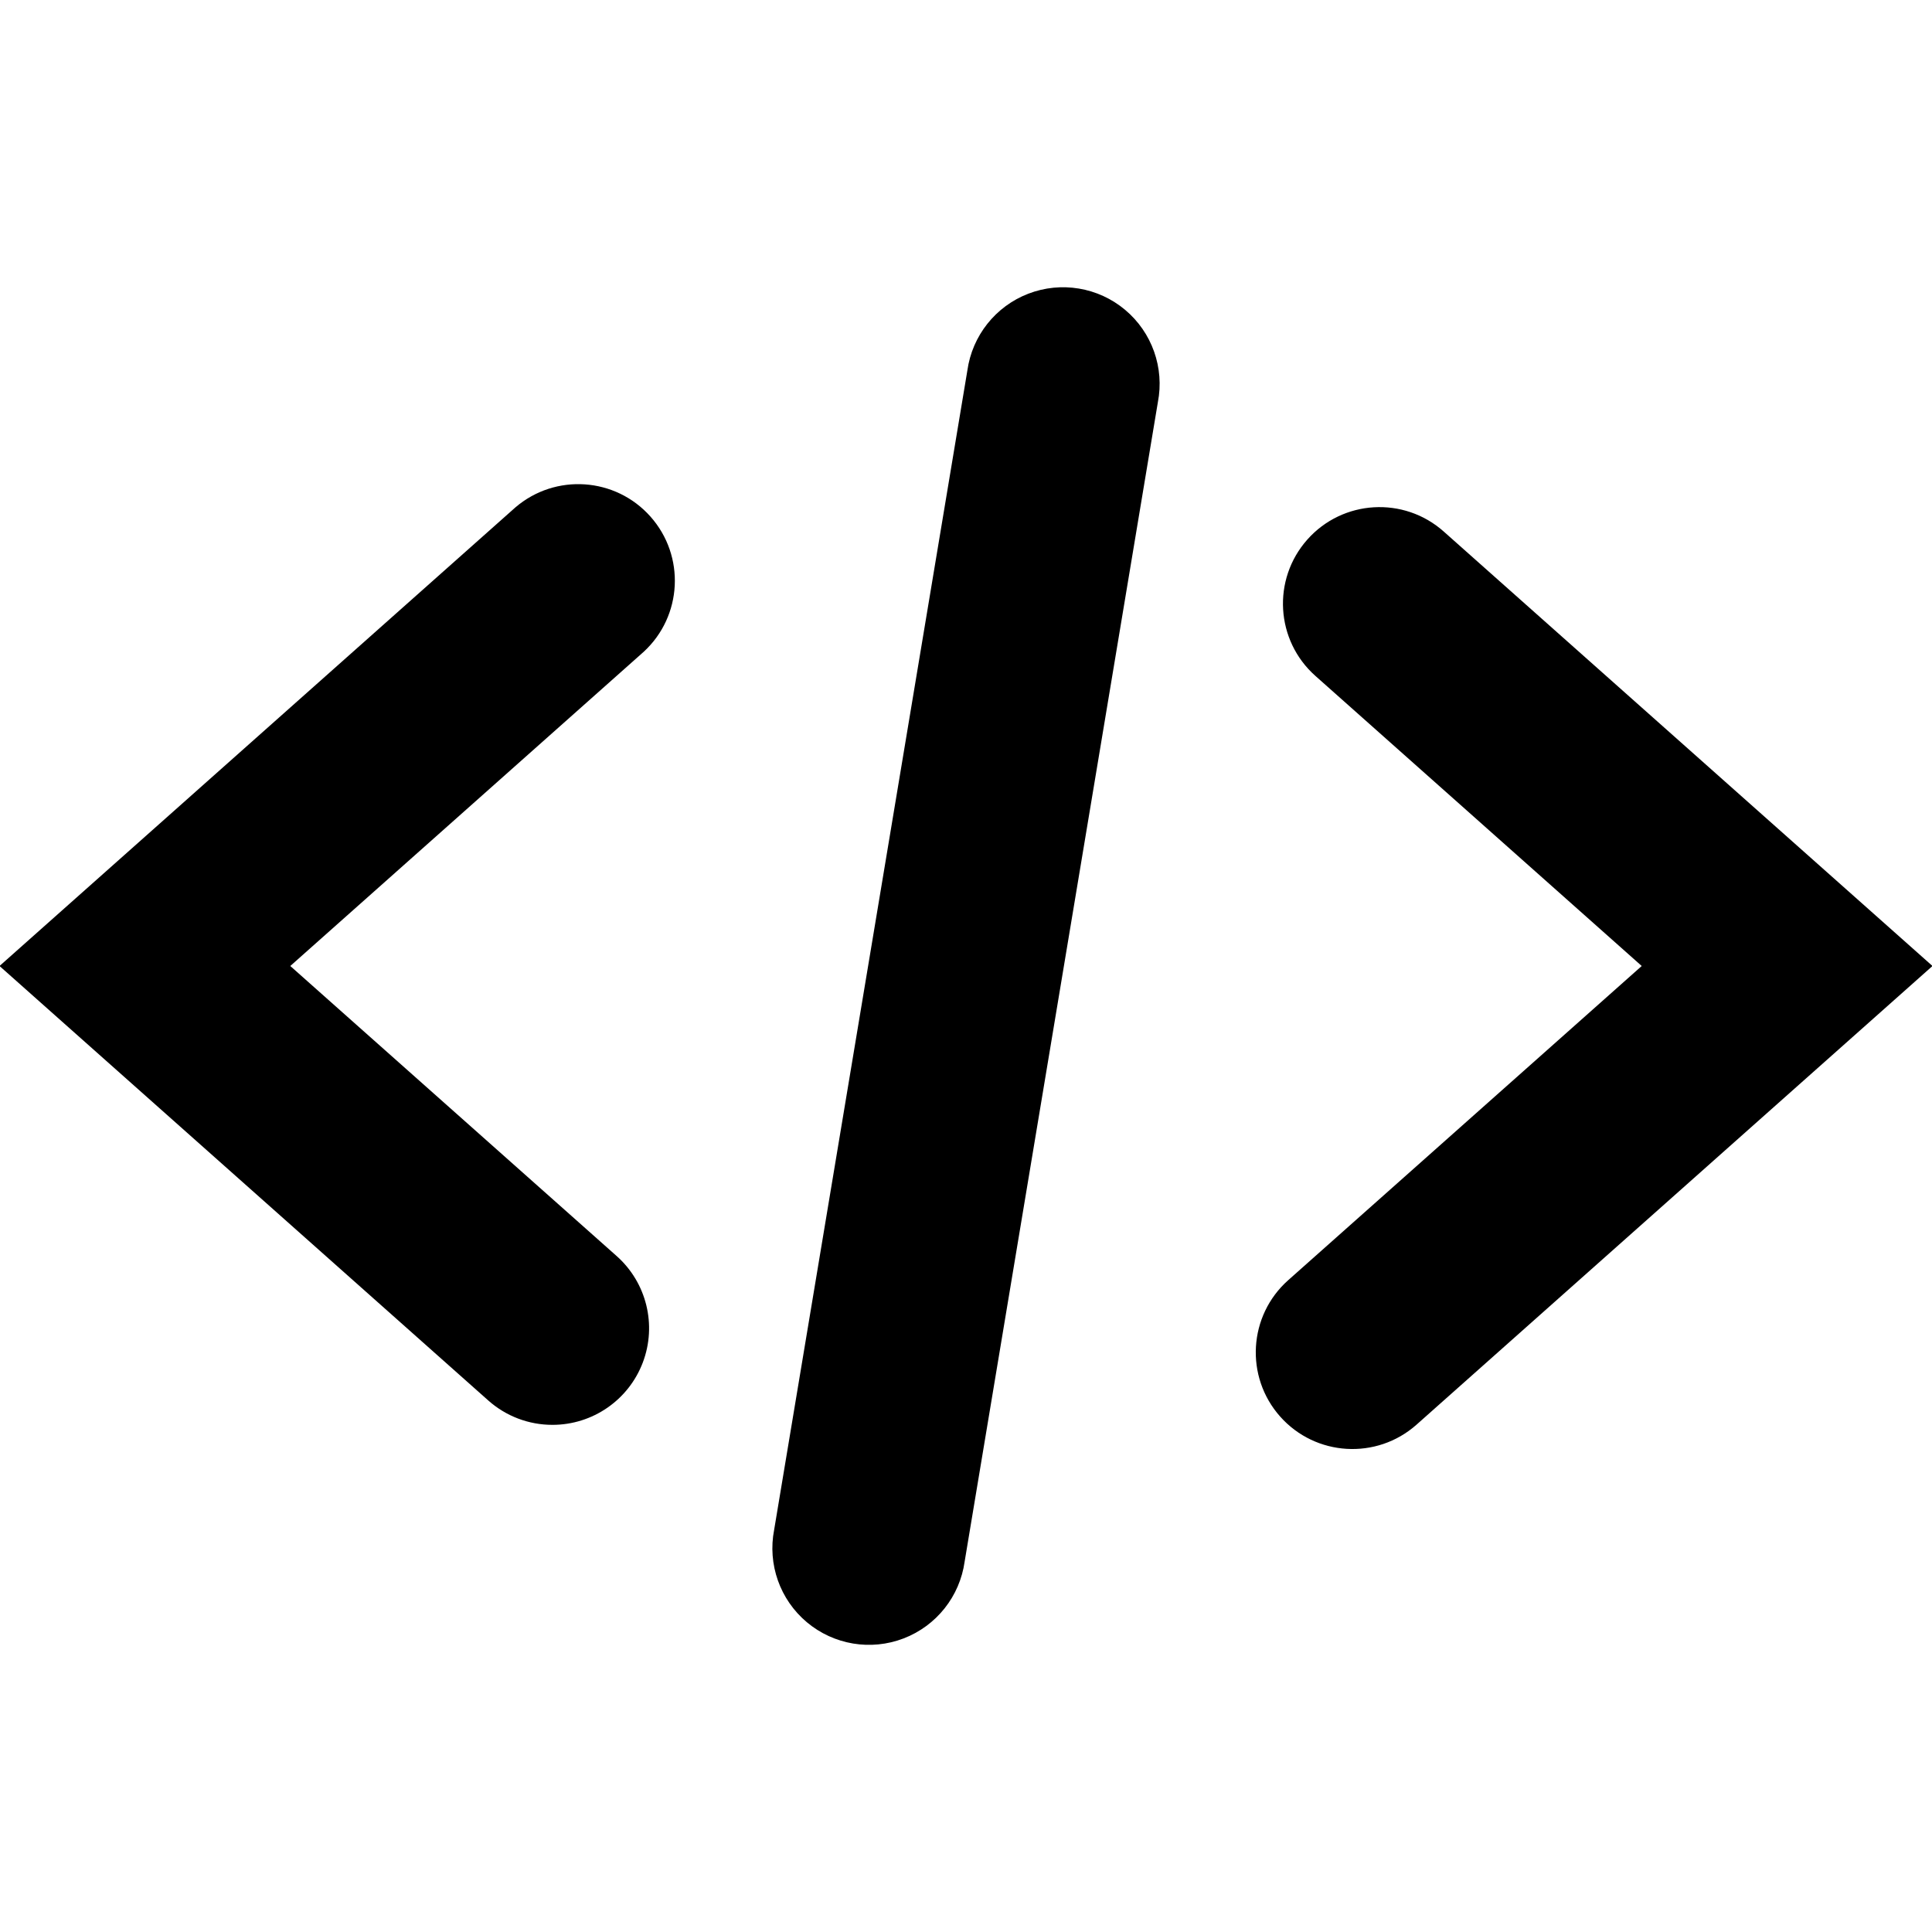
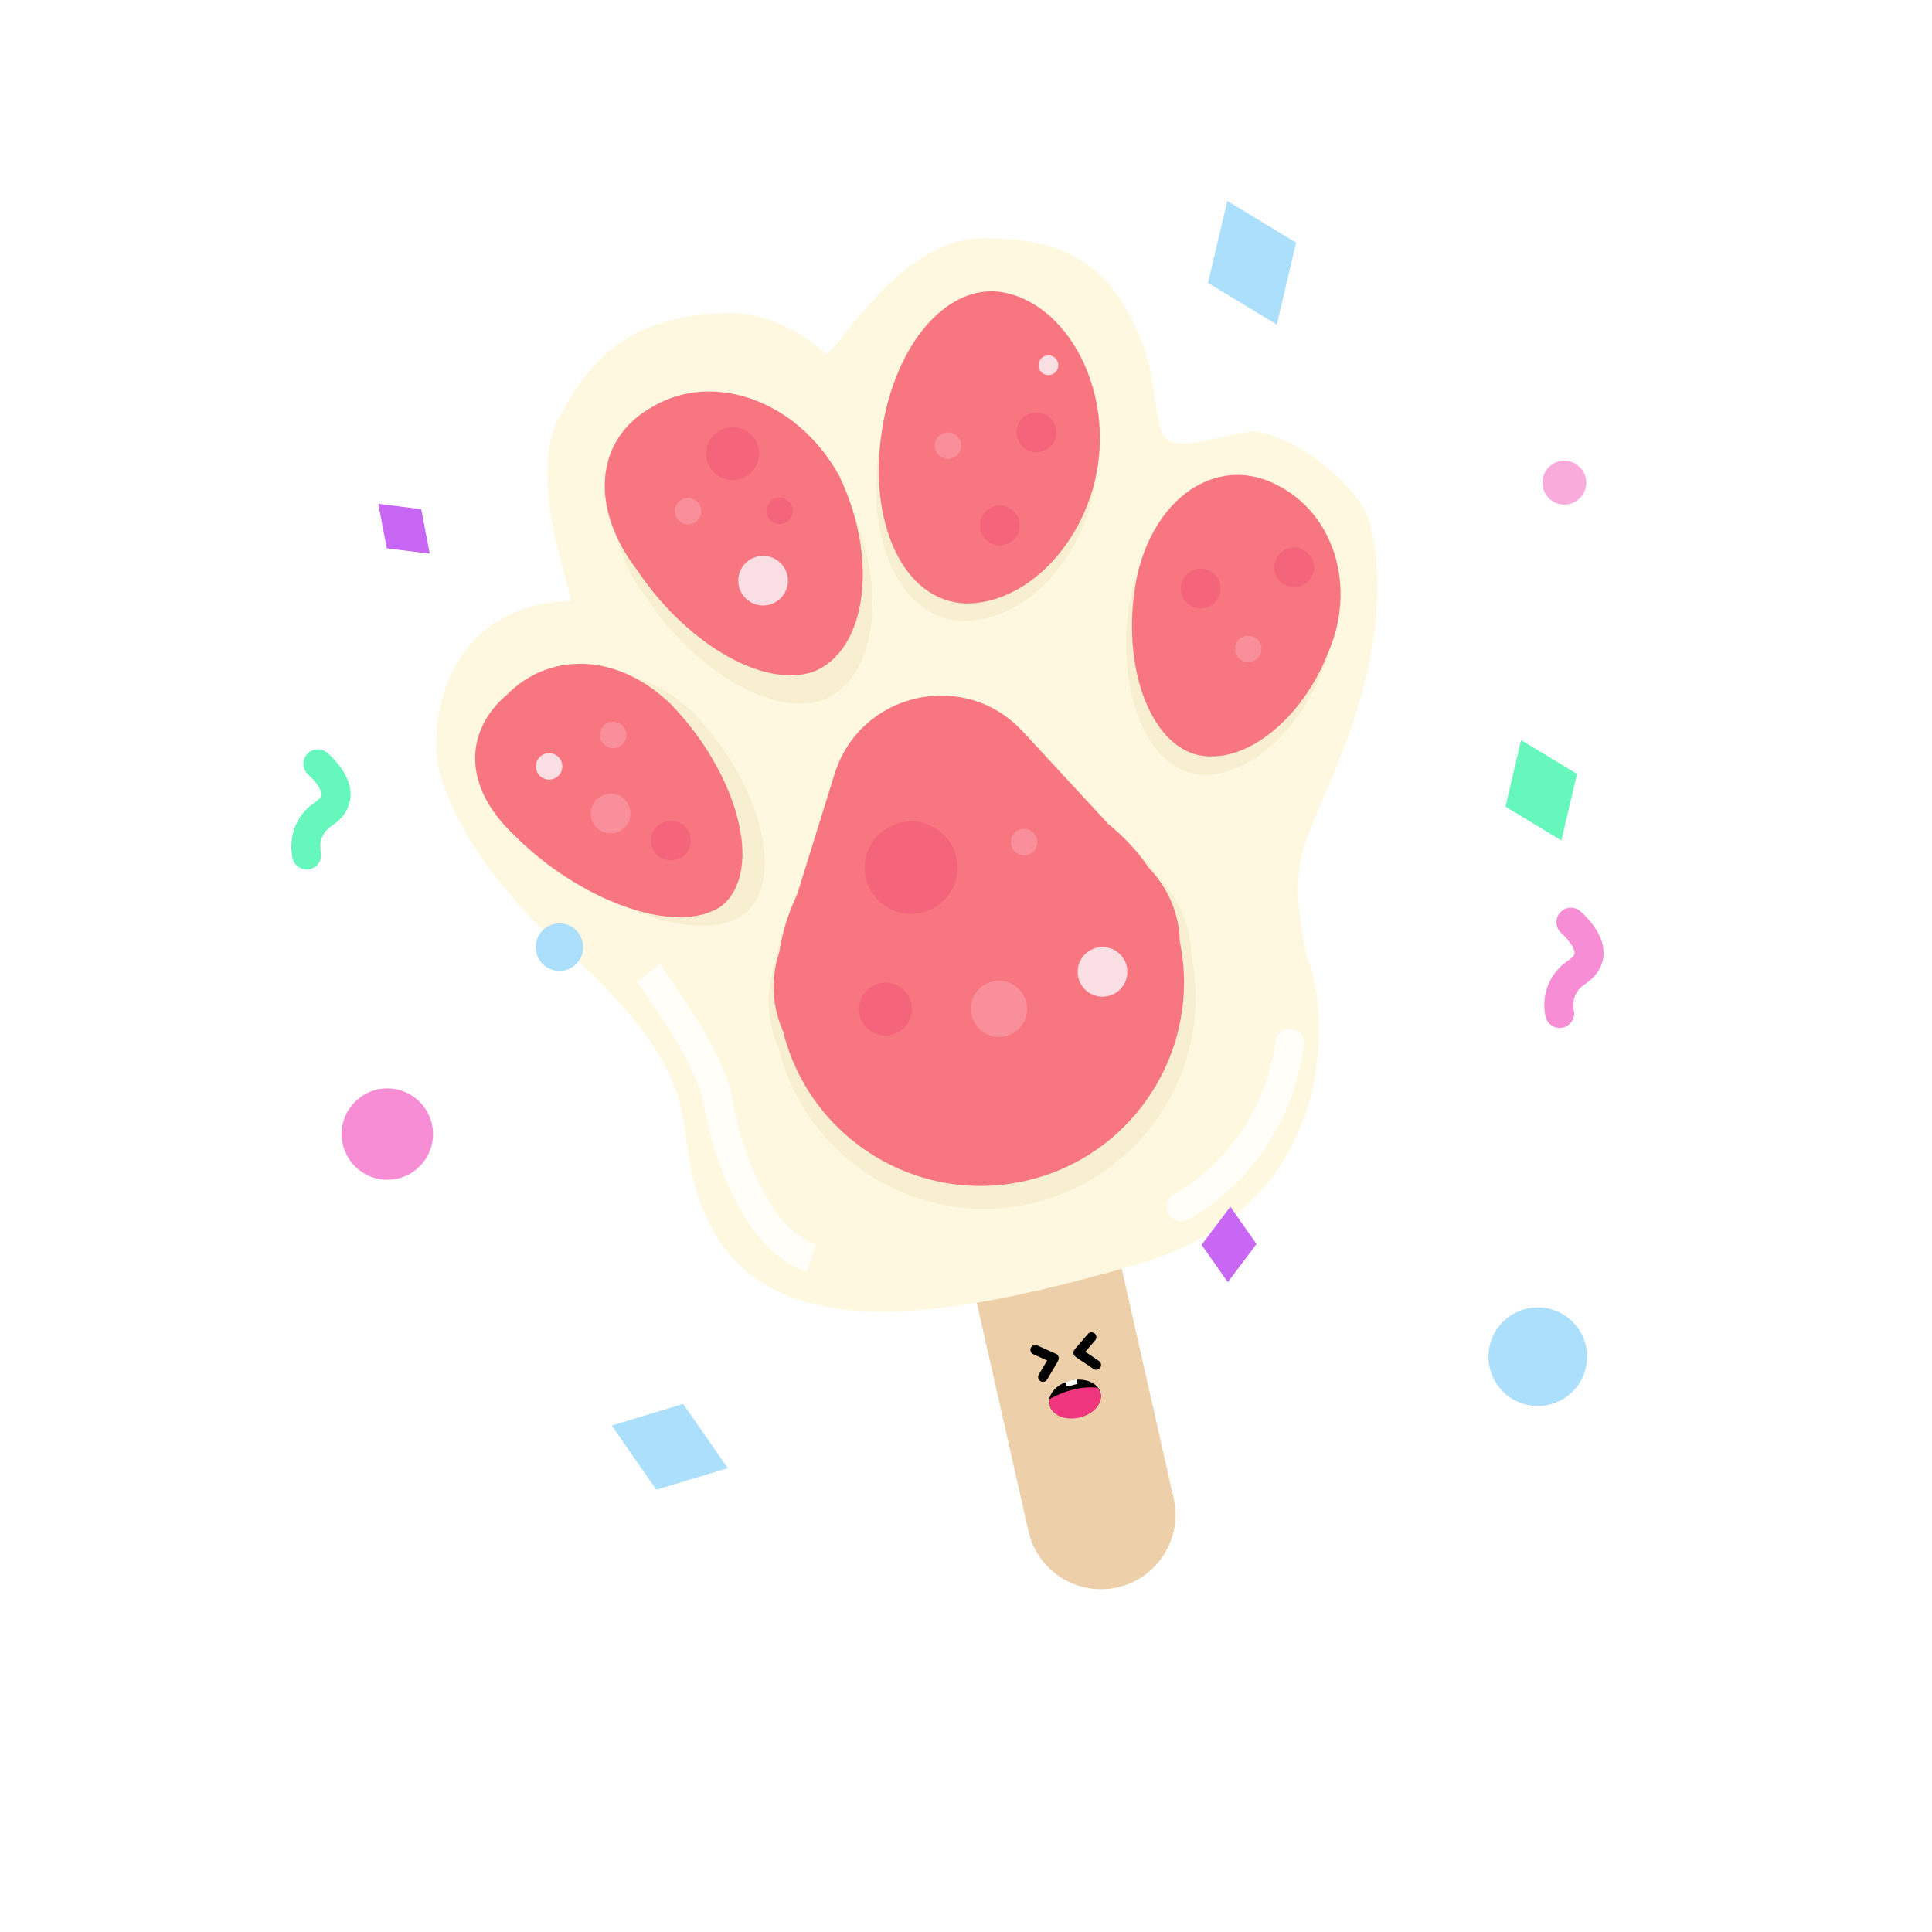
- <svg xmlns="http://www.w3.org/2000/svg" viewBox="0 0 20 20" version="1.1">
-   <path fill="currentColor" d="M5.719 14.75a.997.997 0 0 1-.664-.252L-.005 10l5.341-4.748a1 1 0 0 1 1.328 1.495L3.005 10l3.378 3.002a1 1 0 0 1-.664 1.748zm8.945-.002L20.005 10l-5.06-4.498a.999.999 0 1 0-1.328 1.495L16.995 10l-3.659 3.252a1 1 0 0 0 1.328 1.496zm-4.678 1.417 2-12a1 1 0 1 0-1.972-.329l-2 12a1 1 0 1 0 1.972.329z" />
+ <svg xmlns="http://www.w3.org/2000/svg" enable-background="new 0 0 400 400" viewBox="0 0 400 400">
+   <clipPath id="a">
+     <ellipse cx="222.57" cy="289.73" rx="5.42" ry="3.87" transform="matrix(.9754 -.2206 .2206 .9754 -58.4206 56.224)" />
+   </clipPath>
+   <path d="m231.36 328.65c-8.3 1.88-16.55-3.33-18.43-11.63l-13.29-58.78c-1.88-8.3 3.33-16.55 11.63-18.43 8.3-1.88 16.55 3.33 18.43 11.63l13.29 58.78c1.87 8.3-3.33 16.55-11.63 18.43z" fill="#edd0a9" />
+   <path d="m258.05 89.44c6.77-1.24 23.69 9.85 25.9 19.97 2.21 10.13 2.07 25.25-5.86 45.83s-11.97 21.6-7.44 43.21c4.14 8.59 8.3 50.85-35.33 63.37s-83.01 18.7-91.85-17.91c-3.6-14.91 1.88-23.48-32.1-52.3-13.52-14.01-18.51-24.59-20.55-32.67s.67-33.72 27.4-34.54c-1.19-6.09-8.22-24.75-3.03-36.86 5.93-11.48 13.33-21.71 33.86-22.71 0 0 10.86-1.58 22 8.5 3.3-1.65 15.25-24.16 33.07-24.02 12.63.1 24.96 2.76 31.94 20.74 4.2 9.27 2.33 20.34 6.57 21.45 3.97 1.05 8.65-.81 15.42-2.06" fill="#fff8e1" />
+   <path d="m240.27 182.12-.33-.36c-2.45-3.6-5.41-6.78-8.75-9.46l-18.42-19.93c-12.52-13.55-35.01-8.46-40.49 9.15l-8.05 25.92c-1.86 3.86-3.16 8-3.82 12.31l-.14.46c-1.84 5.92-1.29 11.75.93 16.75 5.71 23.09 28.87 37.48 52.18 32.21s38.03-28.22 33.25-51.52c-.15-5.47-2.16-10.98-6.36-15.53z" fill="#f7efd0" />
+   <path d="m238.17 180.03-.32-.34c-2.36-3.46-5.2-6.52-8.41-9.1l-17.71-19.16c-12.04-13.03-33.66-8.14-38.93 8.8l-7.74 24.92c-1.79 3.71-3.04 7.69-3.68 11.83l-.14.45c-1.77 5.69-1.24 11.3.89 16.1 5.49 22.2 27.76 36.03 50.17 30.96s36.56-27.13 31.97-49.54c-.12-5.25-2.05-10.54-6.1-14.92z" fill="#f87680" />
+   <path d="m143.52 147.58c13.65 14.07 19.5 34.32 10.51 41.76-9.62 6.59-29.99-1.54-42.97-14.68-10.81-10.17-10.26-21.7-1.32-29.21 8.31-8.37 22.29-8.97 33.78 2.13z" fill="#f7efd0" />
+   <path d="m138.9 145.81c13.65 14.07 19.5 34.32 10.51 41.76-9.62 6.59-29.99-1.54-42.97-14.68-10.81-10.17-10.26-21.7-1.32-29.21 8.31-8.37 22.3-8.97 33.78 2.13z" fill="#f87680" />
+   <path d="m175.78 104.39c8.36 17.43 5.59 36.44-5.51 40.6-10.87 3.5-26.82-6.76-36.29-21.04-9.97-12.89-8.87-27.22 3.12-33.86 12.22-7.32 29.83-1.74 38.68 14.3z" fill="#f7efd0" />
+   <path d="m173.76 98.53c8.36 17.43 5.59 36.44-5.51 40.6-10.87 3.5-26.82-6.76-36.29-21.04-9.97-12.89-8.87-27.22 3.12-33.86 12.21-7.32 29.83-1.74 38.68 14.3z" fill="#f87680" />
+   <path d="m226.93 98.38c-1.69 15.97-13.58 29.56-26.51 30.18-12.91.55-21.2-15.05-18.57-34.65 2.6-19.47 14.37-32.59 26.33-29.51 11.99 3.02 20.41 18.15 18.75 33.98z" fill="#f7efd0" />
+   <path d="m227.51 94.74c-1.69 15.97-13.58 29.56-26.51 30.18-12.91.55-21.2-15.05-18.57-34.65 2.6-19.47 14.37-32.59 26.33-29.51 12 3.02 20.41 18.15 18.75 33.98z" fill="#f87680" />
+   <path d="m273.85 138.62c-5.35 14.01-17.52 23.99-27.59 21.36-10.22-2.96-15.75-20.24-11.93-37.66 4.14-16.71 17.36-24.34 29.12-17.96 11.6 6.03 16.07 20.96 10.4 34.26z" fill="#f7efd0" />
+   <path d="m275.1 134.83c-5.35 14.01-17.52 23.99-27.59 21.36-10.22-2.96-15.75-20.24-11.93-37.66 4.14-16.71 17.36-24.34 29.12-17.96 11.6 6.03 16.07 20.95 10.4 34.26z" fill="#f87680" />
+   <path d="m134.23 201.42s13.06 17.41 14.51 26.91 7.83 28.42 19.21 32.17" fill="none" stroke="#fffef8" stroke-miterlimit="10" stroke-width="6" />
+   <circle cx="113.68" cy="158.67" fill="#f9dee3" r="2.74" />
+   <circle cx="157.99" cy="120.22" fill="#f9dee3" r="5.14" />
+   <circle cx="228.26" cy="201.21" fill="#f9dee3" r="5.14" />
+   <circle cx="217.06" cy="75.62" fill="#f9dee3" r="2.05" />
+   <g fill="#f4647a">
+     <circle cx="138.92" cy="174.03" r="4.11" />
+     <circle cx="207.01" cy="108.78" r="4.11" />
+     <circle cx="214.59" cy="89.51" r="4.11" />
+     <circle cx="188.63" cy="179.64" r="9.59" />
+     <circle cx="183.32" cy="208.92" r="5.48" />
+     <circle cx="248.58" cy="121.85" r="4.11" />
+     <circle cx="267.95" cy="117.47" r="4.11" />
+   </g>
+   <circle cx="126.95" cy="152.16" fill="#f98f9b" r="2.74" />
+   <circle cx="142.45" cy="105.83" fill="#f98f9b" r="2.74" />
+   <circle cx="196.25" cy="92.26" fill="#f98f9b" r="2.74" />
+   <circle cx="212.01" cy="174.35" fill="#f98f9b" r="2.74" />
+   <circle cx="258.43" cy="134.36" fill="#f98f9b" r="2.74" />
+   <circle cx="206.83" cy="208.87" fill="#f98f9b" r="5.82" />
+   <circle cx="161.39" cy="105.76" fill="#f4647a" r="2.74" />
+   <circle cx="151.69" cy="93.91" fill="#f4647a" r="5.48" />
+   <circle cx="126.42" cy="168.43" fill="#f98f9b" r="4.11" />
+   <path d="m244.52 249.84s18.98-9.21 22.53-33.88" fill="none" stroke="#fffef8" stroke-linecap="round" stroke-miterlimit="10" stroke-width="6" />
+   <path d="m214.34 279.47 3.86 1.73" fill="none" stroke="#000" stroke-linecap="round" stroke-miterlimit="10" stroke-width="2" />
+   <path d="m217.99 281.64-2.06 3.46" fill="none" stroke="#000" stroke-linecap="round" stroke-miterlimit="10" stroke-width="2" />
+   <path d="m225.99 276.84-2.75 3.22" fill="none" stroke="#000" stroke-linecap="round" stroke-miterlimit="10" stroke-width="2" />
+   <path d="m223.63 280.36 3.34 2.24" fill="none" stroke="#000" stroke-linecap="round" stroke-miterlimit="10" stroke-width="2" />
+   <ellipse cx="222.54" cy="289.6" rx="5.42" ry="3.87" transform="matrix(.9754 -.2206 .2206 .9754 -58.391 56.2138)" />
+   <path clip-path="url(#a)" d="m215.9 290.58s6.13-4.7 13.07-2.95c6.93 1.74 3.29 5.87 3.29 5.87l-13.74 5.75z" fill="#ef357d" />
+   <path d="m221.31 285.81h.99v.99h-.99z" fill="#fcfcfc" transform="matrix(.9754 -.2206 .2206 .9754 -57.6822 55.9681)" />
+   <path d="m220.62 285.81h2.36v.99h-2.36z" fill="#fcfcfc" transform="matrix(.9754 -.2206 .2206 .9754 -57.6822 55.9681)" />
+   <path d="m150.68 303.96-14.79 4.48-9.24-13.29 14.79-4.48z" fill="#acdffc" />
+   <path d="m264.35 67.21-14.25-8.63 4-16.97 14.24 8.63z" fill="#acdffc" />
+   <path d="m323.26 174.01-11.57-7 3.24-13.78 11.57 7z" fill="#66f7bc" />
+   <path d="m88.97 114.63-8.89-1.11-1.76-9.21 8.89 1.11z" fill="#c767f4" />
+   <path d="m254.2 265.46-5.42-7.73 5.95-7.89 5.42 7.72z" fill="#c767f4" />
+   <circle cx="318.38" cy="280.89" fill="#acdffc" r="10.21" />
+   <circle cx="80.19" cy="234.8" fill="#f78dd4" r="9.46" />
+   <circle cx="323.88" cy="99.93" fill="#f9acdc" r="4.54" />
+   <circle cx="115.82" cy="196.1" fill="#acdffc" r="4.92" />
+   <path d="m63.5 177.02s-1.42-5.25 3.59-8.58 1.35-7.91-1.27-10.3" fill="none" stroke="#66f7bc" stroke-linecap="round" stroke-miterlimit="10" stroke-width="6" />
+   <path d="m322.92 209.82s-1.42-5.25 3.59-8.58 1.35-7.91-1.27-10.3" fill="none" stroke="#f78dd4" stroke-linecap="round" stroke-miterlimit="10" stroke-width="6" />
</svg>
